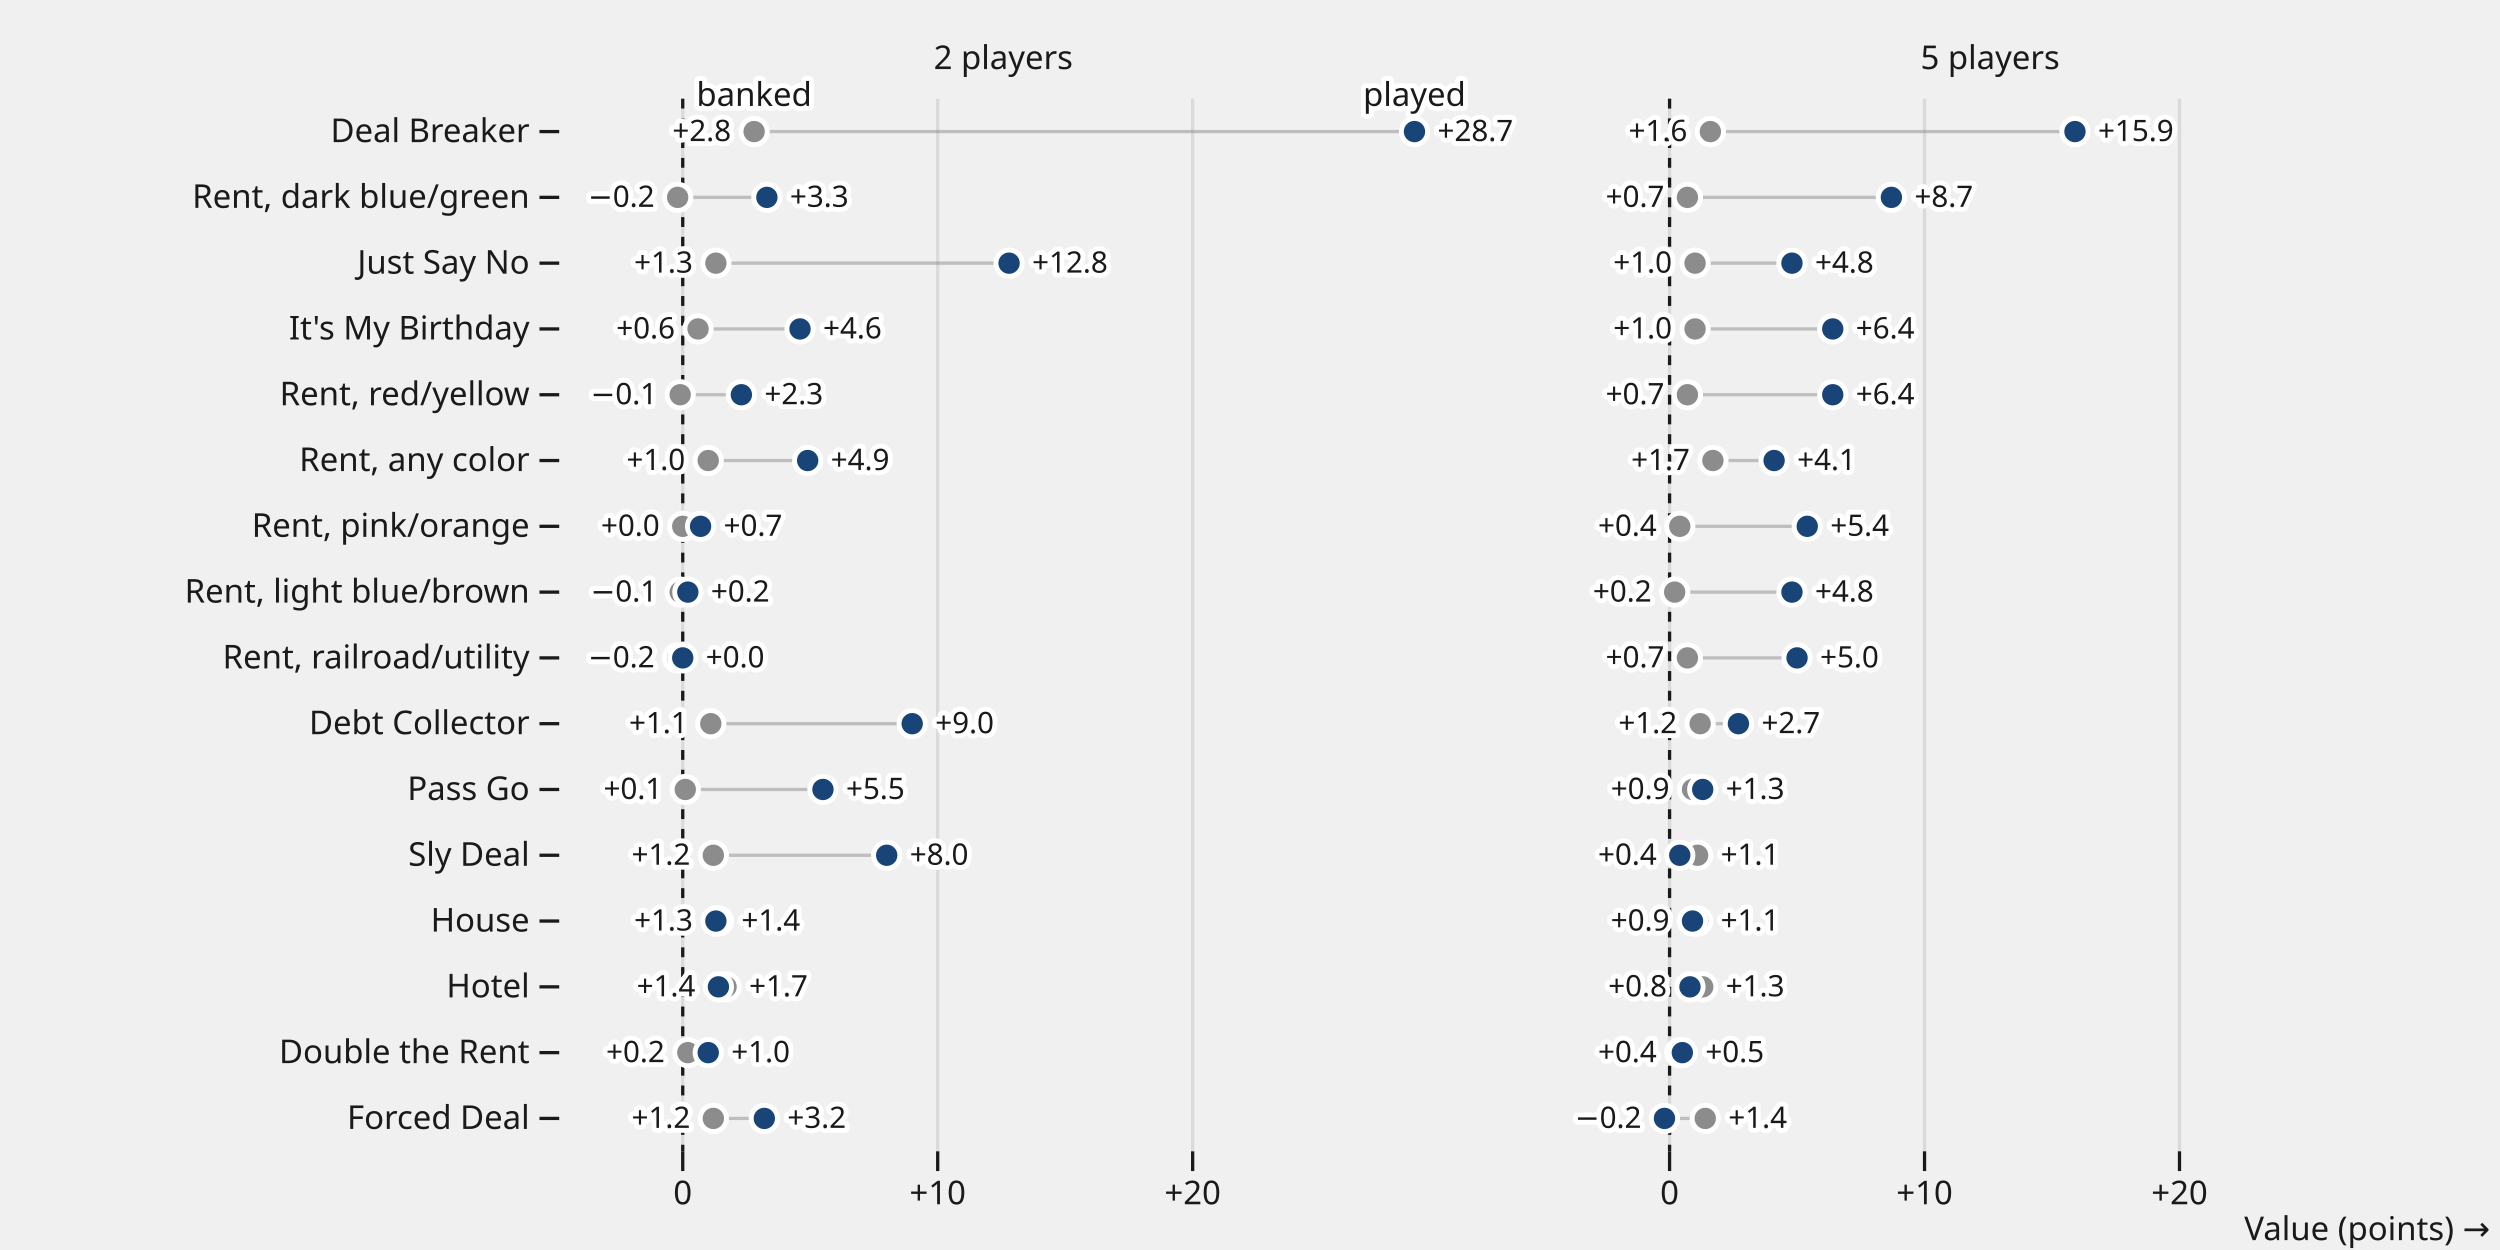
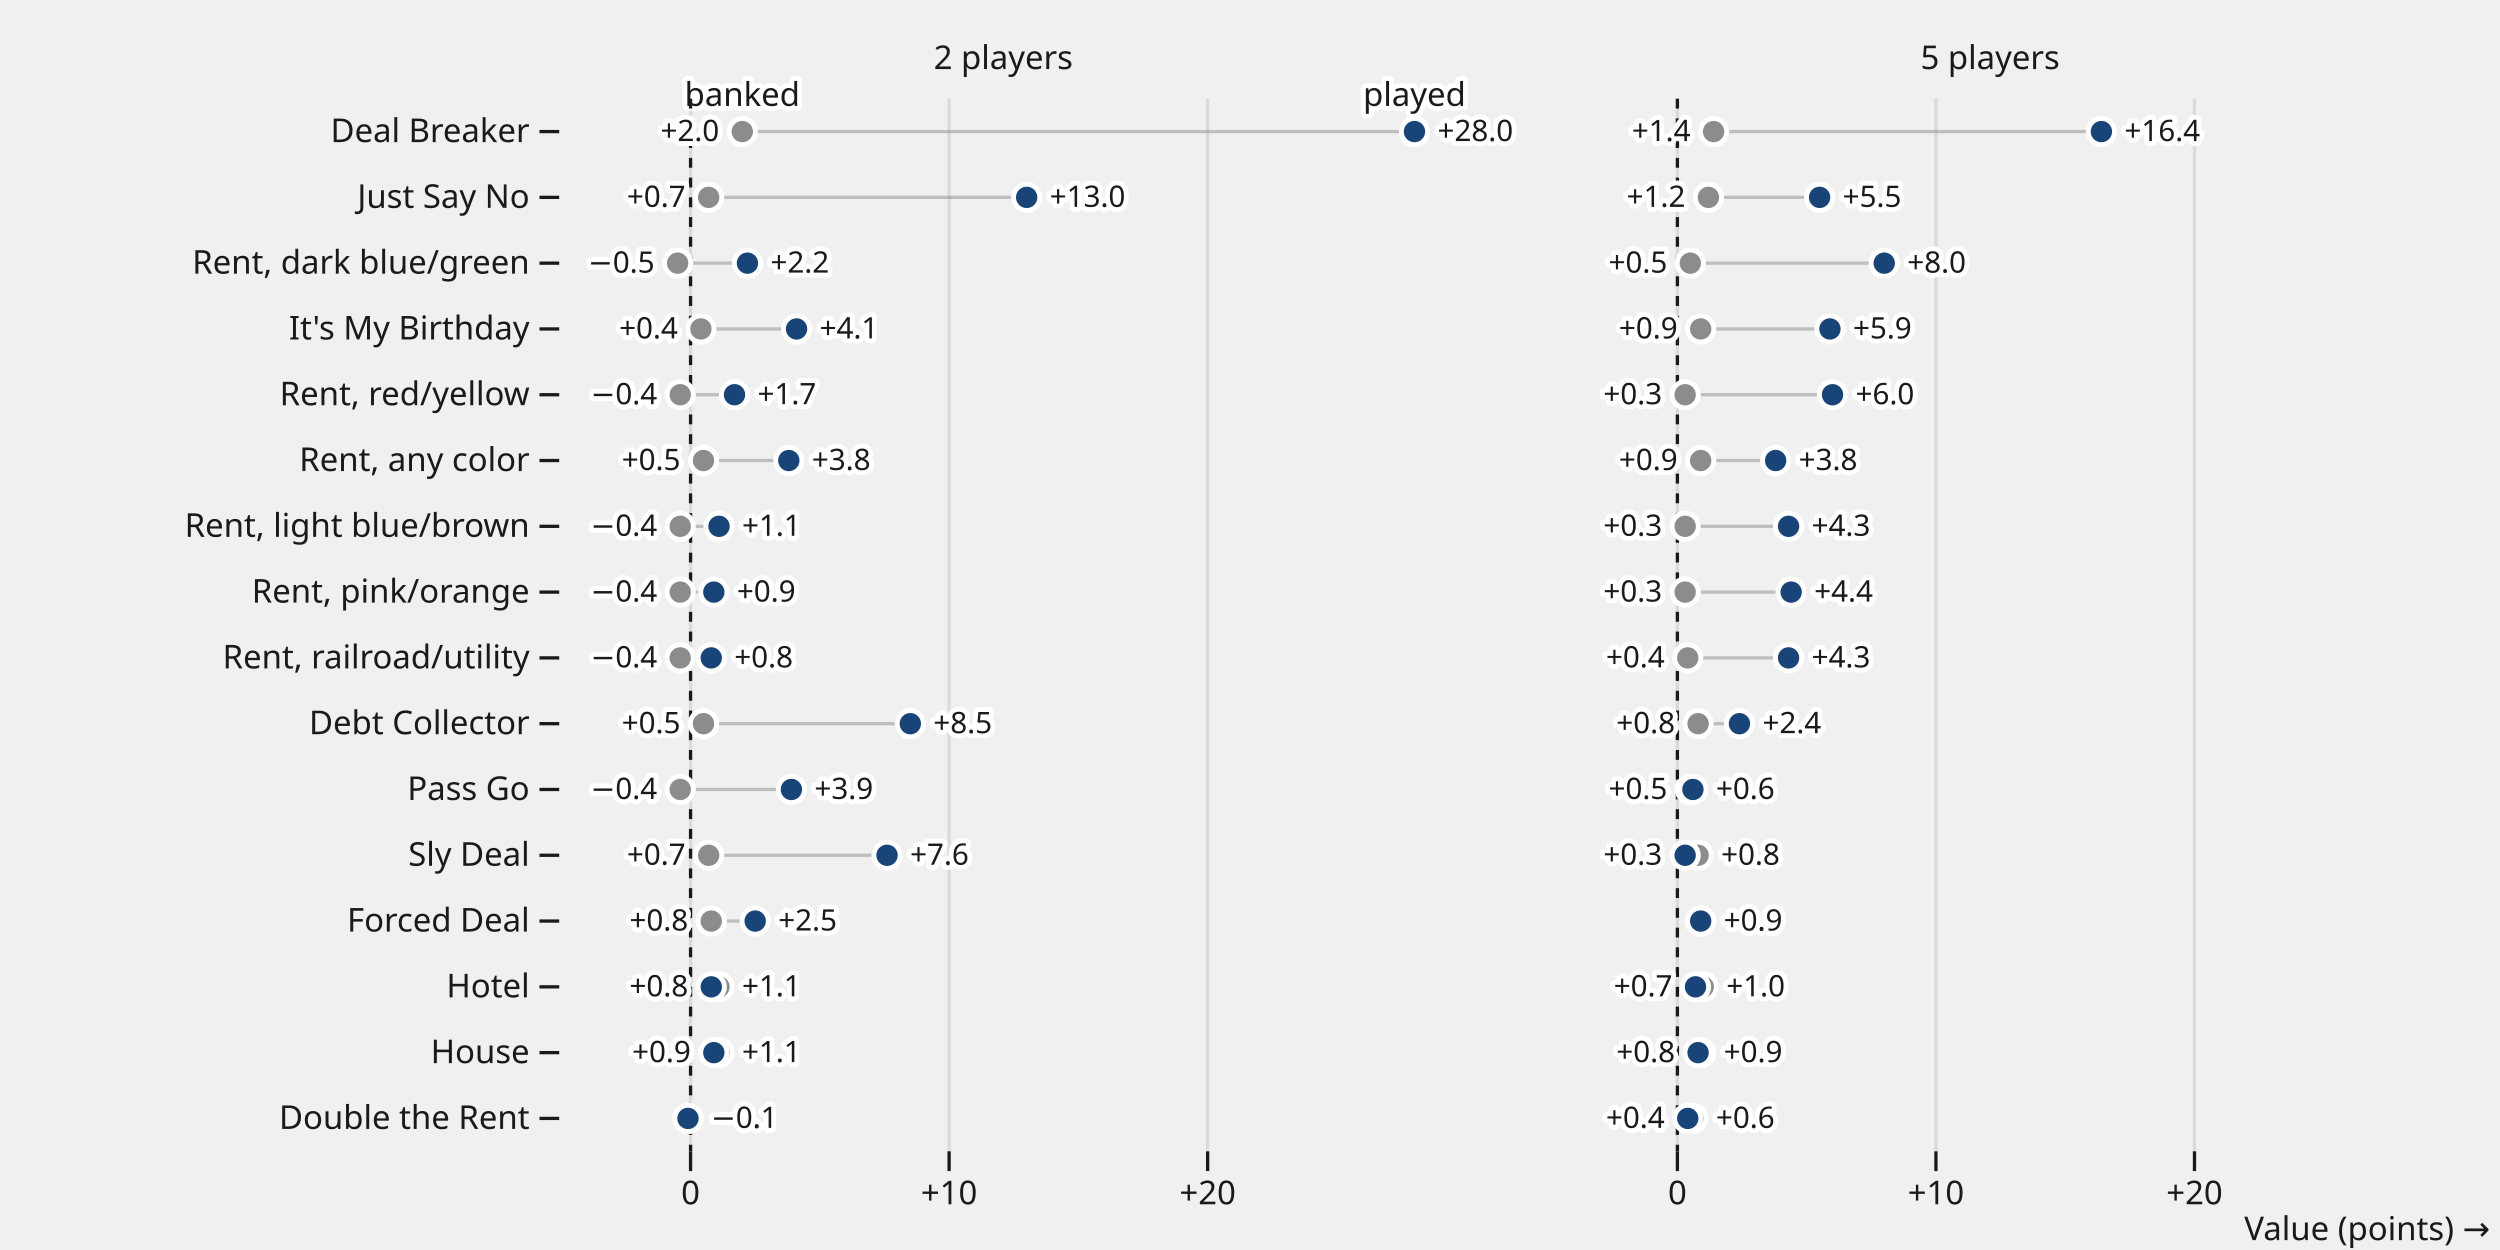
<svg xmlns="http://www.w3.org/2000/svg" class="plot-d6a7b5" fill="currentColor" font-family="system-ui, sans-serif" font-size="10" text-anchor="middle" width="760" height="380" viewBox="0 0 760 380" style="background: rgb(255, 255, 255); color: rgb(26, 26, 26);">
  <style>@media (prefers-color-scheme: dark) { :root { filter: invert(1) hue-rotate(180deg); background: none !important } }</style>
  <style>:where(.plot-d6a7b5) {
  --plot-background: white;
  display: block;
  height: auto;
  height: intrinsic;
  max-width: 100%;
}
:where(.plot-d6a7b5 text),
:where(.plot-d6a7b5 tspan) {
  white-space: pre;
}</style>
  <g aria-label="fx-axis tick label" transform="translate(0,-9)">
    <g transform="translate(0,0)">
      <text transform="translate(305,30)">2 players</text>
    </g>
    <g transform="translate(300,0)">
      <text transform="translate(305,30)">5 players</text>
    </g>
  </g>
  <g aria-label="y-axis tick" aria-hidden="true">
    <g fill="none" stroke="currentColor" transform="translate(0,0)">
      <path transform="translate(170,40)" d="M0,0L-6,0" />
      <path transform="translate(170,60)" d="M0,0L-6,0" />
      <path transform="translate(170,80)" d="M0,0L-6,0" />
      <path transform="translate(170,100)" d="M0,0L-6,0" />
      <path transform="translate(170,120)" d="M0,0L-6,0" />
      <path transform="translate(170,140)" d="M0,0L-6,0" />
      <path transform="translate(170,160)" d="M0,0L-6,0" />
      <path transform="translate(170,180)" d="M0,0L-6,0" />
      <path transform="translate(170,200)" d="M0,0L-6,0" />
      <path transform="translate(170,220)" d="M0,0L-6,0" />
      <path transform="translate(170,240)" d="M0,0L-6,0" />
      <path transform="translate(170,260)" d="M0,0L-6,0" />
      <path transform="translate(170,280)" d="M0,0L-6,0" />
      <path transform="translate(170,300)" d="M0,0L-6,0" />
      <path transform="translate(170,320)" d="M0,0L-6,0" />
      <path transform="translate(170,340)" d="M0,0L-6,0" />
    </g>
  </g>
  <g aria-label="y-axis tick label" transform="translate(-9,0)">
    <g text-anchor="end" transform="translate(0,0)">
      <text y="0.32em" transform="translate(170,40)">Deal Breaker</text>
-       <text y="0.32em" transform="translate(170,60)">Rent, dark blue/green</text>
-       <text y="0.32em" transform="translate(170,80)">Just Say No</text>
+       <text y="0.32em" transform="translate(170,60)">Just Say No</text>
+       <text y="0.32em" transform="translate(170,80)">Rent, dark blue/green</text>
      <text y="0.32em" transform="translate(170,100)">It's My Birthday</text>
      <text y="0.32em" transform="translate(170,120)">Rent, red/yellow</text>
      <text y="0.32em" transform="translate(170,140)">Rent, any color</text>
-       <text y="0.32em" transform="translate(170,160)">Rent, pink/orange</text>
-       <text y="0.32em" transform="translate(170,180)">Rent, light blue/brown</text>
+       <text y="0.32em" transform="translate(170,160)">Rent, light blue/brown</text>
+       <text y="0.32em" transform="translate(170,180)">Rent, pink/orange</text>
      <text y="0.32em" transform="translate(170,200)">Rent, railroad/utility</text>
      <text y="0.32em" transform="translate(170,220)">Debt Collector</text>
      <text y="0.32em" transform="translate(170,240)">Pass Go</text>
      <text y="0.32em" transform="translate(170,260)">Sly Deal</text>
-       <text y="0.32em" transform="translate(170,280)">House</text>
+       <text y="0.32em" transform="translate(170,280)">Forced Deal</text>
      <text y="0.32em" transform="translate(170,300)">Hotel</text>
-       <text y="0.32em" transform="translate(170,320)">Double the Rent</text>
-       <text y="0.32em" transform="translate(170,340)">Forced Deal</text>
+       <text y="0.32em" transform="translate(170,320)">House</text>
+       <text y="0.32em" transform="translate(170,340)">Double the Rent</text>
    </g>
  </g>
  <g aria-label="x-grid" aria-hidden="true">
    <g stroke="currentColor" stroke-opacity="0.1" transform="translate(0,0)">
-       <line x1="207.55" x2="207.55" y1="30" y2="350" />
-       <line x1="285.059" x2="285.059" y1="30" y2="350" />
-       <line x1="362.567" x2="362.567" y1="30" y2="350" />
+       <line x1="209.93" x2="209.93" y1="30" y2="350" />
+       <line x1="288.526" x2="288.526" y1="30" y2="350" />
+       <line x1="367.123" x2="367.123" y1="30" y2="350" />
    </g>
    <g stroke="currentColor" stroke-opacity="0.1" transform="translate(300,0)">
-       <line x1="207.55" x2="207.55" y1="30" y2="350" />
-       <line x1="285.059" x2="285.059" y1="30" y2="350" />
-       <line x1="362.567" x2="362.567" y1="30" y2="350" />
+       <line x1="209.93" x2="209.93" y1="30" y2="350" />
+       <line x1="288.526" x2="288.526" y1="30" y2="350" />
+       <line x1="367.123" x2="367.123" y1="30" y2="350" />
    </g>
  </g>
  <g aria-label="x-axis tick" aria-hidden="true">
    <g fill="none" stroke="currentColor" transform="translate(0,0)">
-       <path transform="translate(207.5502,350)" d="M0,0L0,6" />
-       <path transform="translate(285.0588,350)" d="M0,0L0,6" />
-       <path transform="translate(362.5675,350)" d="M0,0L0,6" />
+       <path transform="translate(209.9298,350)" d="M0,0L0,6" />
+       <path transform="translate(288.5263,350)" d="M0,0L0,6" />
+       <path transform="translate(367.1228,350)" d="M0,0L0,6" />
    </g>
    <g fill="none" stroke="currentColor" transform="translate(300,0)">
-       <path transform="translate(207.5502,350)" d="M0,0L0,6" />
-       <path transform="translate(285.0588,350)" d="M0,0L0,6" />
-       <path transform="translate(362.5675,350)" d="M0,0L0,6" />
+       <path transform="translate(209.9298,350)" d="M0,0L0,6" />
+       <path transform="translate(288.5263,350)" d="M0,0L0,6" />
+       <path transform="translate(367.1228,350)" d="M0,0L0,6" />
    </g>
  </g>
  <g aria-label="x-axis tick label" transform="translate(0,9)">
    <g font-variant="tabular-nums" transform="translate(0,0)">
-       <text y="0.71em" transform="translate(207.5502,350)">0</text>
-       <text y="0.71em" transform="translate(285.0588,350)">+10</text>
-       <text y="0.71em" transform="translate(362.5675,350)">+20</text>
+       <text y="0.71em" transform="translate(209.9298,350)">0</text>
+       <text y="0.71em" transform="translate(288.5263,350)">+10</text>
+       <text y="0.71em" transform="translate(367.1228,350)">+20</text>
    </g>
    <g font-variant="tabular-nums" transform="translate(300,0)">
-       <text y="0.71em" transform="translate(207.5502,350)">0</text>
-       <text y="0.71em" transform="translate(285.0588,350)">+10</text>
-       <text y="0.71em" transform="translate(362.5675,350)">+20</text>
+       <text y="0.71em" transform="translate(209.9298,350)">0</text>
+       <text y="0.71em" transform="translate(288.5263,350)">+10</text>
+       <text y="0.71em" transform="translate(367.1228,350)">+20</text>
    </g>
  </g>
  <g aria-label="x-axis label" text-anchor="end" transform="translate(17,27)">
    <text transform="translate(740,350)">Value (points) →</text>
  </g>
  <g aria-label="text" transform="translate(0,-11)">
    <g stroke="#ffffff" stroke-width="3" stroke-linejoin="round" paint-order="stroke" font-size="10" transform="translate(0,0)">
-       <text y="0.32em" transform="translate(229.2526,40)">banked</text>
+       <text y="0.32em" transform="translate(225.6491,40)">banked</text>
      <text y="0.32em" transform="translate(430,40)">played</text>
    </g>
  </g>
  <g aria-label="rule">
    <g stroke="#1a1a1a" stroke-dasharray="3,3" transform="translate(0,0)">
-       <line x1="207.55" x2="207.55" y1="30" y2="350" />
+       <line x1="209.93" x2="209.93" y1="30" y2="350" />
    </g>
    <g stroke="#1a1a1a" stroke-dasharray="3,3" transform="translate(300,0)">
-       <line x1="207.55" x2="207.55" y1="30" y2="350" />
+       <line x1="209.93" x2="209.93" y1="30" y2="350" />
    </g>
  </g>
  <g aria-label="rule">
    <g stroke="#8c8c8c" stroke-opacity="0.5" transform="translate(0,0)">
-       <line x1="229.253" x2="430" y1="40" y2="40" />
-       <line x1="206" x2="233.128" y1="60" y2="60" />
-       <line x1="217.626" x2="306.761" y1="80" y2="80" />
-       <line x1="212.201" x2="243.204" y1="100" y2="100" />
-       <line x1="206.775" x2="225.377" y1="120" y2="120" />
-       <line x1="215.301" x2="245.529" y1="140" y2="140" />
-       <line x1="207.55" x2="212.976" y1="160" y2="160" />
-       <line x1="206.775" x2="209.1" y1="180" y2="180" />
-       <line x1="206" x2="207.55" y1="200" y2="200" />
-       <line x1="216.076" x2="277.308" y1="220" y2="220" />
-       <line x1="208.325" x2="250.18" y1="240" y2="240" />
-       <line x1="216.851" x2="269.557" y1="260" y2="260" />
-       <line x1="218.401" x2="217.626" y1="280" y2="280" />
-       <line x1="220.727" x2="218.401" y1="300" y2="300" />
-       <line x1="209.1" x2="215.301" y1="320" y2="320" />
-       <line x1="216.851" x2="232.353" y1="340" y2="340" />
+       <line x1="225.649" x2="430" y1="40" y2="40" />
+       <line x1="215.432" x2="312.105" y1="60" y2="60" />
+       <line x1="206" x2="227.221" y1="80" y2="80" />
+       <line x1="213.074" x2="242.154" y1="100" y2="100" />
+       <line x1="206.786" x2="223.291" y1="120" y2="120" />
+       <line x1="213.86" x2="239.796" y1="140" y2="140" />
+       <line x1="206.786" x2="218.575" y1="160" y2="160" />
+       <line x1="206.786" x2="217.004" y1="180" y2="180" />
+       <line x1="206.786" x2="216.218" y1="200" y2="200" />
+       <line x1="213.86" x2="276.737" y1="220" y2="220" />
+       <line x1="206.786" x2="240.582" y1="240" y2="240" />
+       <line x1="215.432" x2="269.663" y1="260" y2="260" />
+       <line x1="216.218" x2="229.579" y1="280" y2="280" />
+       <line x1="218.575" x2="216.218" y1="300" y2="300" />
+       <line x1="218.575" x2="217.004" y1="320" y2="320" />
+       <line x1="209.144" x2="209.144" y1="340" y2="340" />
    </g>
    <g stroke="#8c8c8c" stroke-opacity="0.5" transform="translate(300,0)">
-       <line x1="219.952" x2="330.789" y1="40" y2="40" />
-       <line x1="212.976" x2="274.983" y1="60" y2="60" />
-       <line x1="215.301" x2="244.754" y1="80" y2="80" />
-       <line x1="215.301" x2="257.156" y1="100" y2="100" />
-       <line x1="212.976" x2="257.156" y1="120" y2="120" />
-       <line x1="220.727" x2="239.329" y1="140" y2="140" />
-       <line x1="210.651" x2="249.405" y1="160" y2="160" />
-       <line x1="209.1" x2="244.754" y1="180" y2="180" />
-       <line x1="212.976" x2="246.304" y1="200" y2="200" />
-       <line x1="216.851" x2="228.478" y1="220" y2="220" />
-       <line x1="214.526" x2="217.626" y1="240" y2="240" />
-       <line x1="216.076" x2="210.651" y1="260" y2="260" />
-       <line x1="216.076" x2="214.526" y1="280" y2="280" />
-       <line x1="217.626" x2="213.751" y1="300" y2="300" />
-       <line x1="210.651" x2="211.426" y1="320" y2="320" />
-       <line x1="218.401" x2="206" y1="340" y2="340" />
+       <line x1="220.933" x2="338.828" y1="40" y2="40" />
+       <line x1="219.361" x2="253.158" y1="60" y2="60" />
+       <line x1="213.86" x2="272.807" y1="80" y2="80" />
+       <line x1="217.004" x2="256.302" y1="100" y2="100" />
+       <line x1="212.288" x2="257.088" y1="120" y2="120" />
+       <line x1="217.004" x2="239.796" y1="140" y2="140" />
+       <line x1="212.288" x2="243.726" y1="160" y2="160" />
+       <line x1="212.288" x2="244.512" y1="180" y2="180" />
+       <line x1="213.074" x2="243.726" y1="200" y2="200" />
+       <line x1="216.218" x2="228.793" y1="220" y2="220" />
+       <line x1="213.86" x2="214.646" y1="240" y2="240" />
+       <line x1="216.218" x2="212.288" y1="260" y2="260" />
+       <line x1="217.004" x2="217.004" y1="280" y2="280" />
+       <line x1="217.789" x2="215.432" y1="300" y2="300" />
+       <line x1="217.004" x2="216.218" y1="320" y2="320" />
+       <line x1="214.646" x2="213.074" y1="340" y2="340" />
    </g>
  </g>
  <g aria-label="dot">
    <g stroke="#ffffff" stroke-width="1.5" transform="translate(0,0)">
-       <circle cx="229.253" cy="40" r="4" fill="#8c8c8c" />
+       <circle cx="225.649" cy="40" r="4" fill="#8c8c8c" />
      <circle cx="430" cy="40" r="4" fill="#184477" />
-       <circle cx="206" cy="60" r="4" fill="#8c8c8c" />
-       <circle cx="233.128" cy="60" r="4" fill="#184477" />
-       <circle cx="217.626" cy="80" r="4" fill="#8c8c8c" />
-       <circle cx="306.761" cy="80" r="4" fill="#184477" />
-       <circle cx="212.201" cy="100" r="4" fill="#8c8c8c" />
-       <circle cx="243.204" cy="100" r="4" fill="#184477" />
-       <circle cx="206.775" cy="120" r="4" fill="#8c8c8c" />
-       <circle cx="225.377" cy="120" r="4" fill="#184477" />
-       <circle cx="215.301" cy="140" r="4" fill="#8c8c8c" />
-       <circle cx="245.529" cy="140" r="4" fill="#184477" />
-       <circle cx="207.55" cy="160" r="4" fill="#8c8c8c" />
-       <circle cx="212.976" cy="160" r="4" fill="#184477" />
-       <circle cx="206.775" cy="180" r="4" fill="#8c8c8c" />
-       <circle cx="209.1" cy="180" r="4" fill="#184477" />
-       <circle cx="206" cy="200" r="4" fill="#8c8c8c" />
-       <circle cx="207.55" cy="200" r="4" fill="#184477" />
-       <circle cx="216.076" cy="220" r="4" fill="#8c8c8c" />
-       <circle cx="277.308" cy="220" r="4" fill="#184477" />
-       <circle cx="208.325" cy="240" r="4" fill="#8c8c8c" />
-       <circle cx="250.18" cy="240" r="4" fill="#184477" />
-       <circle cx="216.851" cy="260" r="4" fill="#8c8c8c" />
-       <circle cx="269.557" cy="260" r="4" fill="#184477" />
-       <circle cx="218.401" cy="280" r="4" fill="#8c8c8c" />
-       <circle cx="217.626" cy="280" r="4" fill="#184477" />
-       <circle cx="220.727" cy="300" r="4" fill="#8c8c8c" />
-       <circle cx="218.401" cy="300" r="4" fill="#184477" />
-       <circle cx="209.1" cy="320" r="4" fill="#8c8c8c" />
-       <circle cx="215.301" cy="320" r="4" fill="#184477" />
-       <circle cx="216.851" cy="340" r="4" fill="#8c8c8c" />
-       <circle cx="232.353" cy="340" r="4" fill="#184477" />
+       <circle cx="215.432" cy="60" r="4" fill="#8c8c8c" />
+       <circle cx="312.105" cy="60" r="4" fill="#184477" />
+       <circle cx="206" cy="80" r="4" fill="#8c8c8c" />
+       <circle cx="227.221" cy="80" r="4" fill="#184477" />
+       <circle cx="213.074" cy="100" r="4" fill="#8c8c8c" />
+       <circle cx="242.154" cy="100" r="4" fill="#184477" />
+       <circle cx="206.786" cy="120" r="4" fill="#8c8c8c" />
+       <circle cx="223.291" cy="120" r="4" fill="#184477" />
+       <circle cx="213.86" cy="140" r="4" fill="#8c8c8c" />
+       <circle cx="239.796" cy="140" r="4" fill="#184477" />
+       <circle cx="206.786" cy="160" r="4" fill="#8c8c8c" />
+       <circle cx="218.575" cy="160" r="4" fill="#184477" />
+       <circle cx="206.786" cy="180" r="4" fill="#8c8c8c" />
+       <circle cx="217.004" cy="180" r="4" fill="#184477" />
+       <circle cx="206.786" cy="200" r="4" fill="#8c8c8c" />
+       <circle cx="216.218" cy="200" r="4" fill="#184477" />
+       <circle cx="213.86" cy="220" r="4" fill="#8c8c8c" />
+       <circle cx="276.737" cy="220" r="4" fill="#184477" />
+       <circle cx="206.786" cy="240" r="4" fill="#8c8c8c" />
+       <circle cx="240.582" cy="240" r="4" fill="#184477" />
+       <circle cx="215.432" cy="260" r="4" fill="#8c8c8c" />
+       <circle cx="269.663" cy="260" r="4" fill="#184477" />
+       <circle cx="216.218" cy="280" r="4" fill="#8c8c8c" />
+       <circle cx="229.579" cy="280" r="4" fill="#184477" />
+       <circle cx="218.575" cy="300" r="4" fill="#8c8c8c" />
+       <circle cx="216.218" cy="300" r="4" fill="#184477" />
+       <circle cx="218.575" cy="320" r="4" fill="#8c8c8c" />
+       <circle cx="217.004" cy="320" r="4" fill="#184477" />
+       <circle cx="209.144" cy="340" r="4" fill="#8c8c8c" />
+       <circle cx="209.144" cy="340" r="4" fill="#184477" />
    </g>
    <g stroke="#ffffff" stroke-width="1.5" transform="translate(300,0)">
-       <circle cx="219.952" cy="40" r="4" fill="#8c8c8c" />
-       <circle cx="330.789" cy="40" r="4" fill="#184477" />
-       <circle cx="212.976" cy="60" r="4" fill="#8c8c8c" />
-       <circle cx="274.983" cy="60" r="4" fill="#184477" />
-       <circle cx="215.301" cy="80" r="4" fill="#8c8c8c" />
-       <circle cx="244.754" cy="80" r="4" fill="#184477" />
-       <circle cx="215.301" cy="100" r="4" fill="#8c8c8c" />
-       <circle cx="257.156" cy="100" r="4" fill="#184477" />
-       <circle cx="212.976" cy="120" r="4" fill="#8c8c8c" />
-       <circle cx="257.156" cy="120" r="4" fill="#184477" />
-       <circle cx="220.727" cy="140" r="4" fill="#8c8c8c" />
-       <circle cx="239.329" cy="140" r="4" fill="#184477" />
-       <circle cx="210.651" cy="160" r="4" fill="#8c8c8c" />
-       <circle cx="249.405" cy="160" r="4" fill="#184477" />
-       <circle cx="209.1" cy="180" r="4" fill="#8c8c8c" />
-       <circle cx="244.754" cy="180" r="4" fill="#184477" />
-       <circle cx="212.976" cy="200" r="4" fill="#8c8c8c" />
-       <circle cx="246.304" cy="200" r="4" fill="#184477" />
-       <circle cx="216.851" cy="220" r="4" fill="#8c8c8c" />
-       <circle cx="228.478" cy="220" r="4" fill="#184477" />
-       <circle cx="214.526" cy="240" r="4" fill="#8c8c8c" />
-       <circle cx="217.626" cy="240" r="4" fill="#184477" />
-       <circle cx="216.076" cy="260" r="4" fill="#8c8c8c" />
-       <circle cx="210.651" cy="260" r="4" fill="#184477" />
-       <circle cx="216.076" cy="280" r="4" fill="#8c8c8c" />
-       <circle cx="214.526" cy="280" r="4" fill="#184477" />
-       <circle cx="217.626" cy="300" r="4" fill="#8c8c8c" />
-       <circle cx="213.751" cy="300" r="4" fill="#184477" />
-       <circle cx="210.651" cy="320" r="4" fill="#8c8c8c" />
-       <circle cx="211.426" cy="320" r="4" fill="#184477" />
-       <circle cx="218.401" cy="340" r="4" fill="#8c8c8c" />
-       <circle cx="206" cy="340" r="4" fill="#184477" />
+       <circle cx="220.933" cy="40" r="4" fill="#8c8c8c" />
+       <circle cx="338.828" cy="40" r="4" fill="#184477" />
+       <circle cx="219.361" cy="60" r="4" fill="#8c8c8c" />
+       <circle cx="253.158" cy="60" r="4" fill="#184477" />
+       <circle cx="213.86" cy="80" r="4" fill="#8c8c8c" />
+       <circle cx="272.807" cy="80" r="4" fill="#184477" />
+       <circle cx="217.004" cy="100" r="4" fill="#8c8c8c" />
+       <circle cx="256.302" cy="100" r="4" fill="#184477" />
+       <circle cx="212.288" cy="120" r="4" fill="#8c8c8c" />
+       <circle cx="257.088" cy="120" r="4" fill="#184477" />
+       <circle cx="217.004" cy="140" r="4" fill="#8c8c8c" />
+       <circle cx="239.796" cy="140" r="4" fill="#184477" />
+       <circle cx="212.288" cy="160" r="4" fill="#8c8c8c" />
+       <circle cx="243.726" cy="160" r="4" fill="#184477" />
+       <circle cx="212.288" cy="180" r="4" fill="#8c8c8c" />
+       <circle cx="244.512" cy="180" r="4" fill="#184477" />
+       <circle cx="213.074" cy="200" r="4" fill="#8c8c8c" />
+       <circle cx="243.726" cy="200" r="4" fill="#184477" />
+       <circle cx="216.218" cy="220" r="4" fill="#8c8c8c" />
+       <circle cx="228.793" cy="220" r="4" fill="#184477" />
+       <circle cx="213.86" cy="240" r="4" fill="#8c8c8c" />
+       <circle cx="214.646" cy="240" r="4" fill="#184477" />
+       <circle cx="216.218" cy="260" r="4" fill="#8c8c8c" />
+       <circle cx="212.288" cy="260" r="4" fill="#184477" />
+       <circle cx="217.004" cy="280" r="4" fill="#8c8c8c" />
+       <circle cx="217.004" cy="280" r="4" fill="#184477" />
+       <circle cx="217.789" cy="300" r="4" fill="#8c8c8c" />
+       <circle cx="215.432" cy="300" r="4" fill="#184477" />
+       <circle cx="217.004" cy="320" r="4" fill="#8c8c8c" />
+       <circle cx="216.218" cy="320" r="4" fill="#184477" />
+       <circle cx="214.646" cy="340" r="4" fill="#8c8c8c" />
+       <circle cx="213.074" cy="340" r="4" fill="#184477" />
    </g>
  </g>
  <g aria-label="text" transform="translate(7,0)">
    <g stroke="#ffffff" stroke-width="3" stroke-linejoin="round" paint-order="stroke" text-anchor="start" font-size="9" transform="translate(0,0)">
-       <text y="0.32em" transform="translate(430,40)">+28.7</text>
-       <text y="0.32em" transform="translate(233.128,60)">+3.3</text>
-       <text y="0.32em" transform="translate(306.7612,80)">+12.8</text>
-       <text y="0.32em" transform="translate(243.2042,100)">+4.6</text>
-       <text y="0.32em" transform="translate(225.3772,120)">+2.3</text>
-       <text y="0.32em" transform="translate(245.5294,140)">+4.9</text>
-       <text y="0.32em" transform="translate(212.9758,160)">+0.7</text>
-       <text y="0.32em" transform="translate(209.1003,180)">+0.2</text>
-       <text y="0.32em" transform="translate(207.5502,200)">+0.0</text>
-       <text y="0.32em" transform="translate(277.308,220)">+9.0</text>
-       <text y="0.32em" transform="translate(250.1799,240)">+5.5</text>
-       <text y="0.32em" transform="translate(269.5571,260)">+8.0</text>
-       <text y="0.32em" transform="translate(218.4014,280)">+1.4</text>
-       <text y="0.32em" transform="translate(220.7266,300)">+1.7</text>
-       <text y="0.32em" transform="translate(215.301,320)">+1.0</text>
-       <text y="0.32em" transform="translate(232.3529,340)">+3.2</text>
+       <text y="0.32em" transform="translate(430,40)">+28.0</text>
+       <text y="0.32em" transform="translate(312.1053,60)">+13.0</text>
+       <text y="0.32em" transform="translate(227.2211,80)">+2.2</text>
+       <text y="0.32em" transform="translate(242.1544,100)">+4.1</text>
+       <text y="0.32em" transform="translate(223.2912,120)">+1.7</text>
+       <text y="0.32em" transform="translate(239.7965,140)">+3.8</text>
+       <text y="0.32em" transform="translate(218.5754,160)">+1.1</text>
+       <text y="0.32em" transform="translate(217.0035,180)">+0.9</text>
+       <text y="0.32em" transform="translate(216.2175,200)">+0.8</text>
+       <text y="0.32em" transform="translate(276.7368,220)">+8.5</text>
+       <text y="0.32em" transform="translate(240.5825,240)">+3.9</text>
+       <text y="0.32em" transform="translate(269.6632,260)">+7.6</text>
+       <text y="0.32em" transform="translate(229.5789,280)">+2.5</text>
+       <text y="0.32em" transform="translate(218.5754,300)">+1.1</text>
+       <text y="0.32em" transform="translate(218.5754,320)">+1.1</text>
+       <text y="0.32em" transform="translate(209.1439,340)">−0.1</text>
+       <text y="0.32em" transform="translate(209.1439,340)">−0.1</text>
    </g>
    <g stroke="#ffffff" stroke-width="3" stroke-linejoin="round" paint-order="stroke" text-anchor="start" font-size="9" transform="translate(300,0)">
-       <text y="0.32em" transform="translate(330.7889,40)">+15.9</text>
-       <text y="0.32em" transform="translate(274.9827,60)">+8.7</text>
-       <text y="0.32em" transform="translate(244.7543,80)">+4.8</text>
-       <text y="0.32em" transform="translate(257.1557,100)">+6.4</text>
-       <text y="0.32em" transform="translate(257.1557,120)">+6.4</text>
-       <text y="0.32em" transform="translate(239.3287,140)">+4.1</text>
-       <text y="0.32em" transform="translate(249.4048,160)">+5.4</text>
-       <text y="0.32em" transform="translate(244.7543,180)">+4.8</text>
-       <text y="0.32em" transform="translate(246.3045,200)">+5.0</text>
-       <text y="0.32em" transform="translate(228.4775,220)">+2.7</text>
-       <text y="0.32em" transform="translate(217.6263,240)">+1.3</text>
-       <text y="0.32em" transform="translate(216.0761,260)">+1.1</text>
-       <text y="0.32em" transform="translate(216.0761,280)">+1.1</text>
-       <text y="0.32em" transform="translate(217.6263,300)">+1.3</text>
-       <text y="0.32em" transform="translate(211.4256,320)">+0.5</text>
-       <text y="0.32em" transform="translate(218.4014,340)">+1.4</text>
+       <text y="0.32em" transform="translate(338.8281,40)">+16.4</text>
+       <text y="0.32em" transform="translate(253.1579,60)">+5.5</text>
+       <text y="0.32em" transform="translate(272.807,80)">+8.0</text>
+       <text y="0.32em" transform="translate(256.3018,100)">+5.9</text>
+       <text y="0.32em" transform="translate(257.0877,120)">+6.0</text>
+       <text y="0.32em" transform="translate(239.7965,140)">+3.8</text>
+       <text y="0.32em" transform="translate(243.7263,160)">+4.3</text>
+       <text y="0.32em" transform="translate(244.5123,180)">+4.4</text>
+       <text y="0.32em" transform="translate(243.7263,200)">+4.3</text>
+       <text y="0.32em" transform="translate(228.793,220)">+2.4</text>
+       <text y="0.32em" transform="translate(214.6456,240)">+0.6</text>
+       <text y="0.32em" transform="translate(216.2175,260)">+0.8</text>
+       <text y="0.32em" transform="translate(217.0035,280)">+0.9</text>
+       <text y="0.32em" transform="translate(217.0035,280)">+0.9</text>
+       <text y="0.32em" transform="translate(217.7895,300)">+1.0</text>
+       <text y="0.32em" transform="translate(217.0035,320)">+0.9</text>
+       <text y="0.32em" transform="translate(214.6456,340)">+0.6</text>
    </g>
  </g>
  <g aria-label="text" transform="translate(-7,0)">
    <g stroke="#ffffff" stroke-width="3" stroke-linejoin="round" paint-order="stroke" text-anchor="end" font-size="9" transform="translate(0,0)">
-       <text y="0.32em" transform="translate(229.2526,40)">+2.8</text>
-       <text y="0.32em" transform="translate(206,60)">−0.2</text>
-       <text y="0.32em" transform="translate(217.6263,80)">+1.3</text>
-       <text y="0.32em" transform="translate(212.2007,100)">+0.6</text>
-       <text y="0.32em" transform="translate(206.7751,120)">−0.1</text>
-       <text y="0.32em" transform="translate(215.301,140)">+1.0</text>
-       <text y="0.32em" transform="translate(207.5502,160)">+0.0</text>
-       <text y="0.32em" transform="translate(206.7751,180)">−0.1</text>
-       <text y="0.32em" transform="translate(206,200)">−0.2</text>
-       <text y="0.32em" transform="translate(216.0761,220)">+1.1</text>
-       <text y="0.32em" transform="translate(208.3253,240)">+0.1</text>
-       <text y="0.32em" transform="translate(216.8512,260)">+1.2</text>
-       <text y="0.32em" transform="translate(217.6263,280)">+1.3</text>
-       <text y="0.32em" transform="translate(218.4014,300)">+1.4</text>
-       <text y="0.32em" transform="translate(209.1003,320)">+0.2</text>
-       <text y="0.32em" transform="translate(216.8512,340)">+1.2</text>
+       <text y="0.32em" transform="translate(225.6491,40)">+2.0</text>
+       <text y="0.32em" transform="translate(215.4316,60)">+0.7</text>
+       <text y="0.32em" transform="translate(206,80)">−0.5</text>
+       <text y="0.32em" transform="translate(213.0737,100)">+0.4</text>
+       <text y="0.32em" transform="translate(206.786,120)">−0.4</text>
+       <text y="0.32em" transform="translate(213.8596,140)">+0.5</text>
+       <text y="0.32em" transform="translate(206.786,160)">−0.4</text>
+       <text y="0.32em" transform="translate(206.786,180)">−0.4</text>
+       <text y="0.32em" transform="translate(206.786,200)">−0.4</text>
+       <text y="0.32em" transform="translate(213.8596,220)">+0.5</text>
+       <text y="0.32em" transform="translate(206.786,240)">−0.4</text>
+       <text y="0.32em" transform="translate(215.4316,260)">+0.7</text>
+       <text y="0.32em" transform="translate(216.2175,280)">+0.8</text>
+       <text y="0.32em" transform="translate(216.2175,300)">+0.8</text>
+       <text y="0.32em" transform="translate(217.0035,320)">+0.9</text>
    </g>
    <g stroke="#ffffff" stroke-width="3" stroke-linejoin="round" paint-order="stroke" text-anchor="end" font-size="9" transform="translate(300,0)">
-       <text y="0.32em" transform="translate(219.9516,40)">+1.6</text>
-       <text y="0.32em" transform="translate(212.9758,60)">+0.7</text>
-       <text y="0.32em" transform="translate(215.301,80)">+1.0</text>
-       <text y="0.32em" transform="translate(215.301,100)">+1.0</text>
-       <text y="0.32em" transform="translate(212.9758,120)">+0.7</text>
-       <text y="0.32em" transform="translate(220.7266,140)">+1.7</text>
-       <text y="0.32em" transform="translate(210.6505,160)">+0.4</text>
-       <text y="0.32em" transform="translate(209.1003,180)">+0.2</text>
-       <text y="0.32em" transform="translate(212.9758,200)">+0.7</text>
-       <text y="0.32em" transform="translate(216.8512,220)">+1.2</text>
-       <text y="0.32em" transform="translate(214.526,240)">+0.9</text>
-       <text y="0.32em" transform="translate(210.6505,260)">+0.4</text>
-       <text y="0.32em" transform="translate(214.526,280)">+0.9</text>
-       <text y="0.32em" transform="translate(213.7509,300)">+0.8</text>
-       <text y="0.32em" transform="translate(210.6505,320)">+0.4</text>
-       <text y="0.32em" transform="translate(206,340)">−0.2</text>
+       <text y="0.32em" transform="translate(220.9333,40)">+1.4</text>
+       <text y="0.32em" transform="translate(219.3614,60)">+1.2</text>
+       <text y="0.32em" transform="translate(213.8596,80)">+0.5</text>
+       <text y="0.32em" transform="translate(217.0035,100)">+0.9</text>
+       <text y="0.32em" transform="translate(212.2877,120)">+0.3</text>
+       <text y="0.32em" transform="translate(217.0035,140)">+0.9</text>
+       <text y="0.32em" transform="translate(212.2877,160)">+0.3</text>
+       <text y="0.32em" transform="translate(212.2877,180)">+0.3</text>
+       <text y="0.32em" transform="translate(213.0737,200)">+0.4</text>
+       <text y="0.32em" transform="translate(216.2175,220)">+0.8</text>
+       <text y="0.32em" transform="translate(213.8596,240)">+0.5</text>
+       <text y="0.32em" transform="translate(212.2877,260)">+0.3</text>
+       <text y="0.32em" transform="translate(215.4316,300)">+0.7</text>
+       <text y="0.32em" transform="translate(216.2175,320)">+0.8</text>
+       <text y="0.32em" transform="translate(213.0737,340)">+0.4</text>
    </g>
  </g>
</svg>
